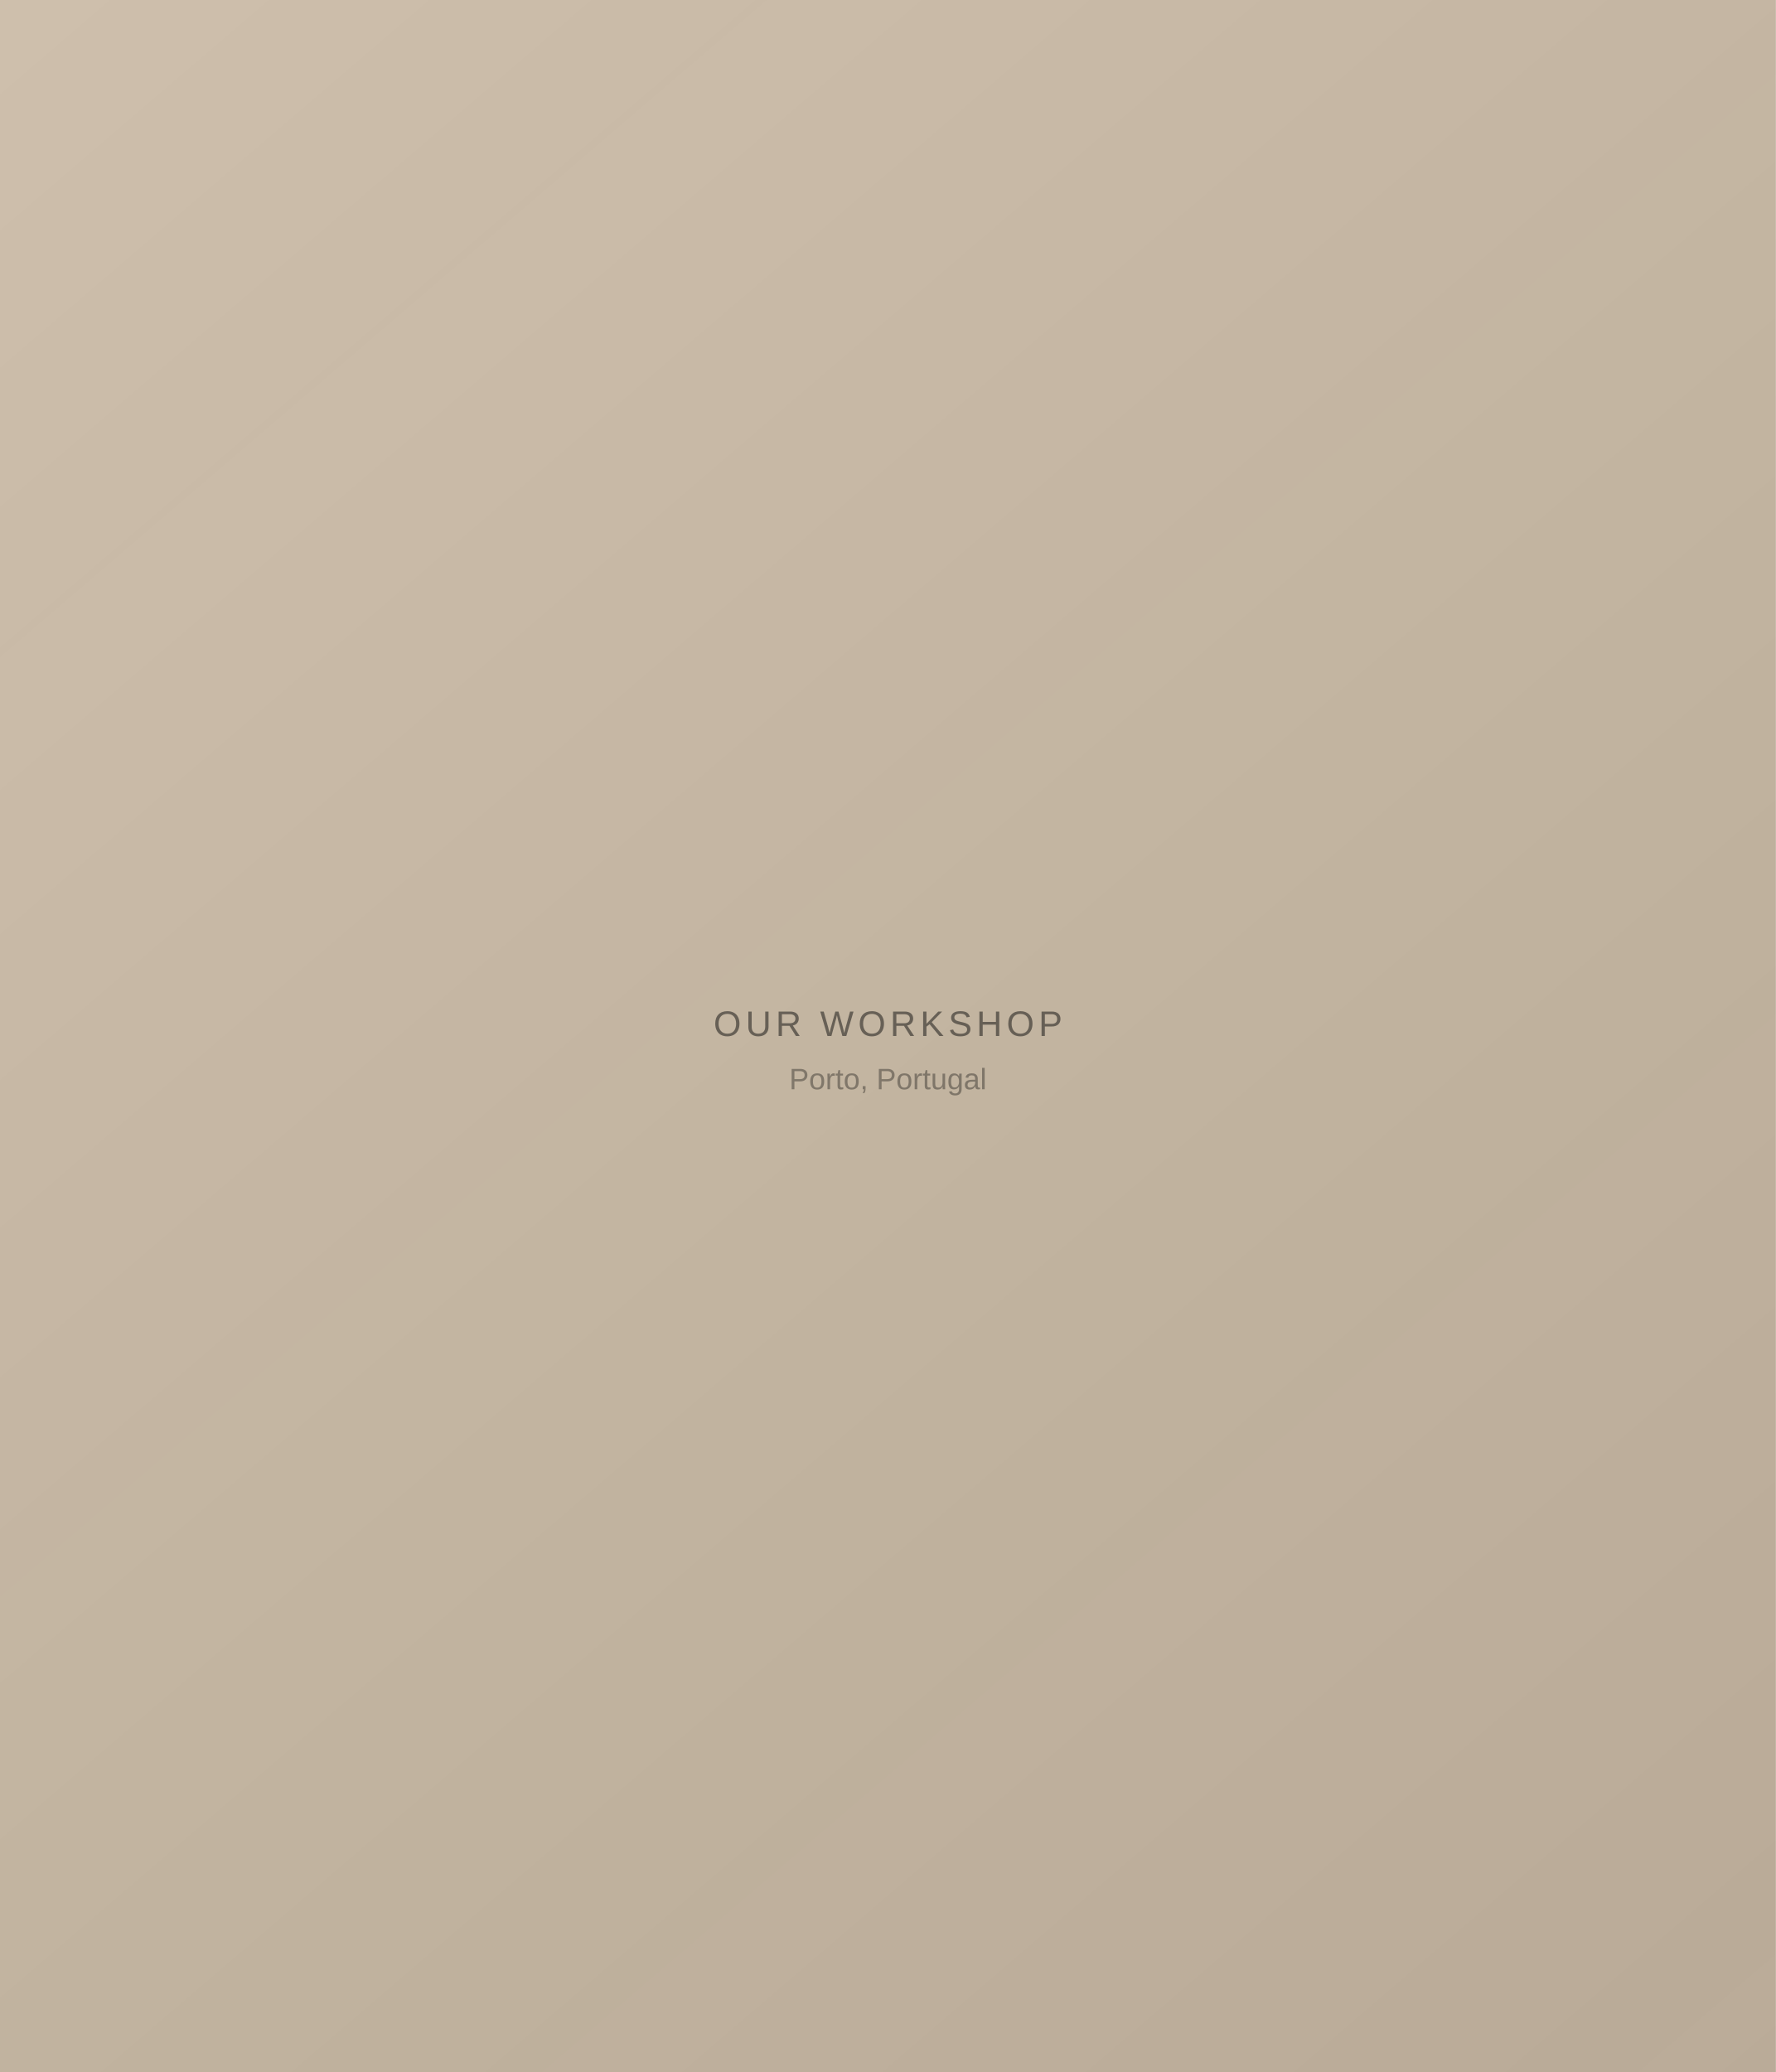
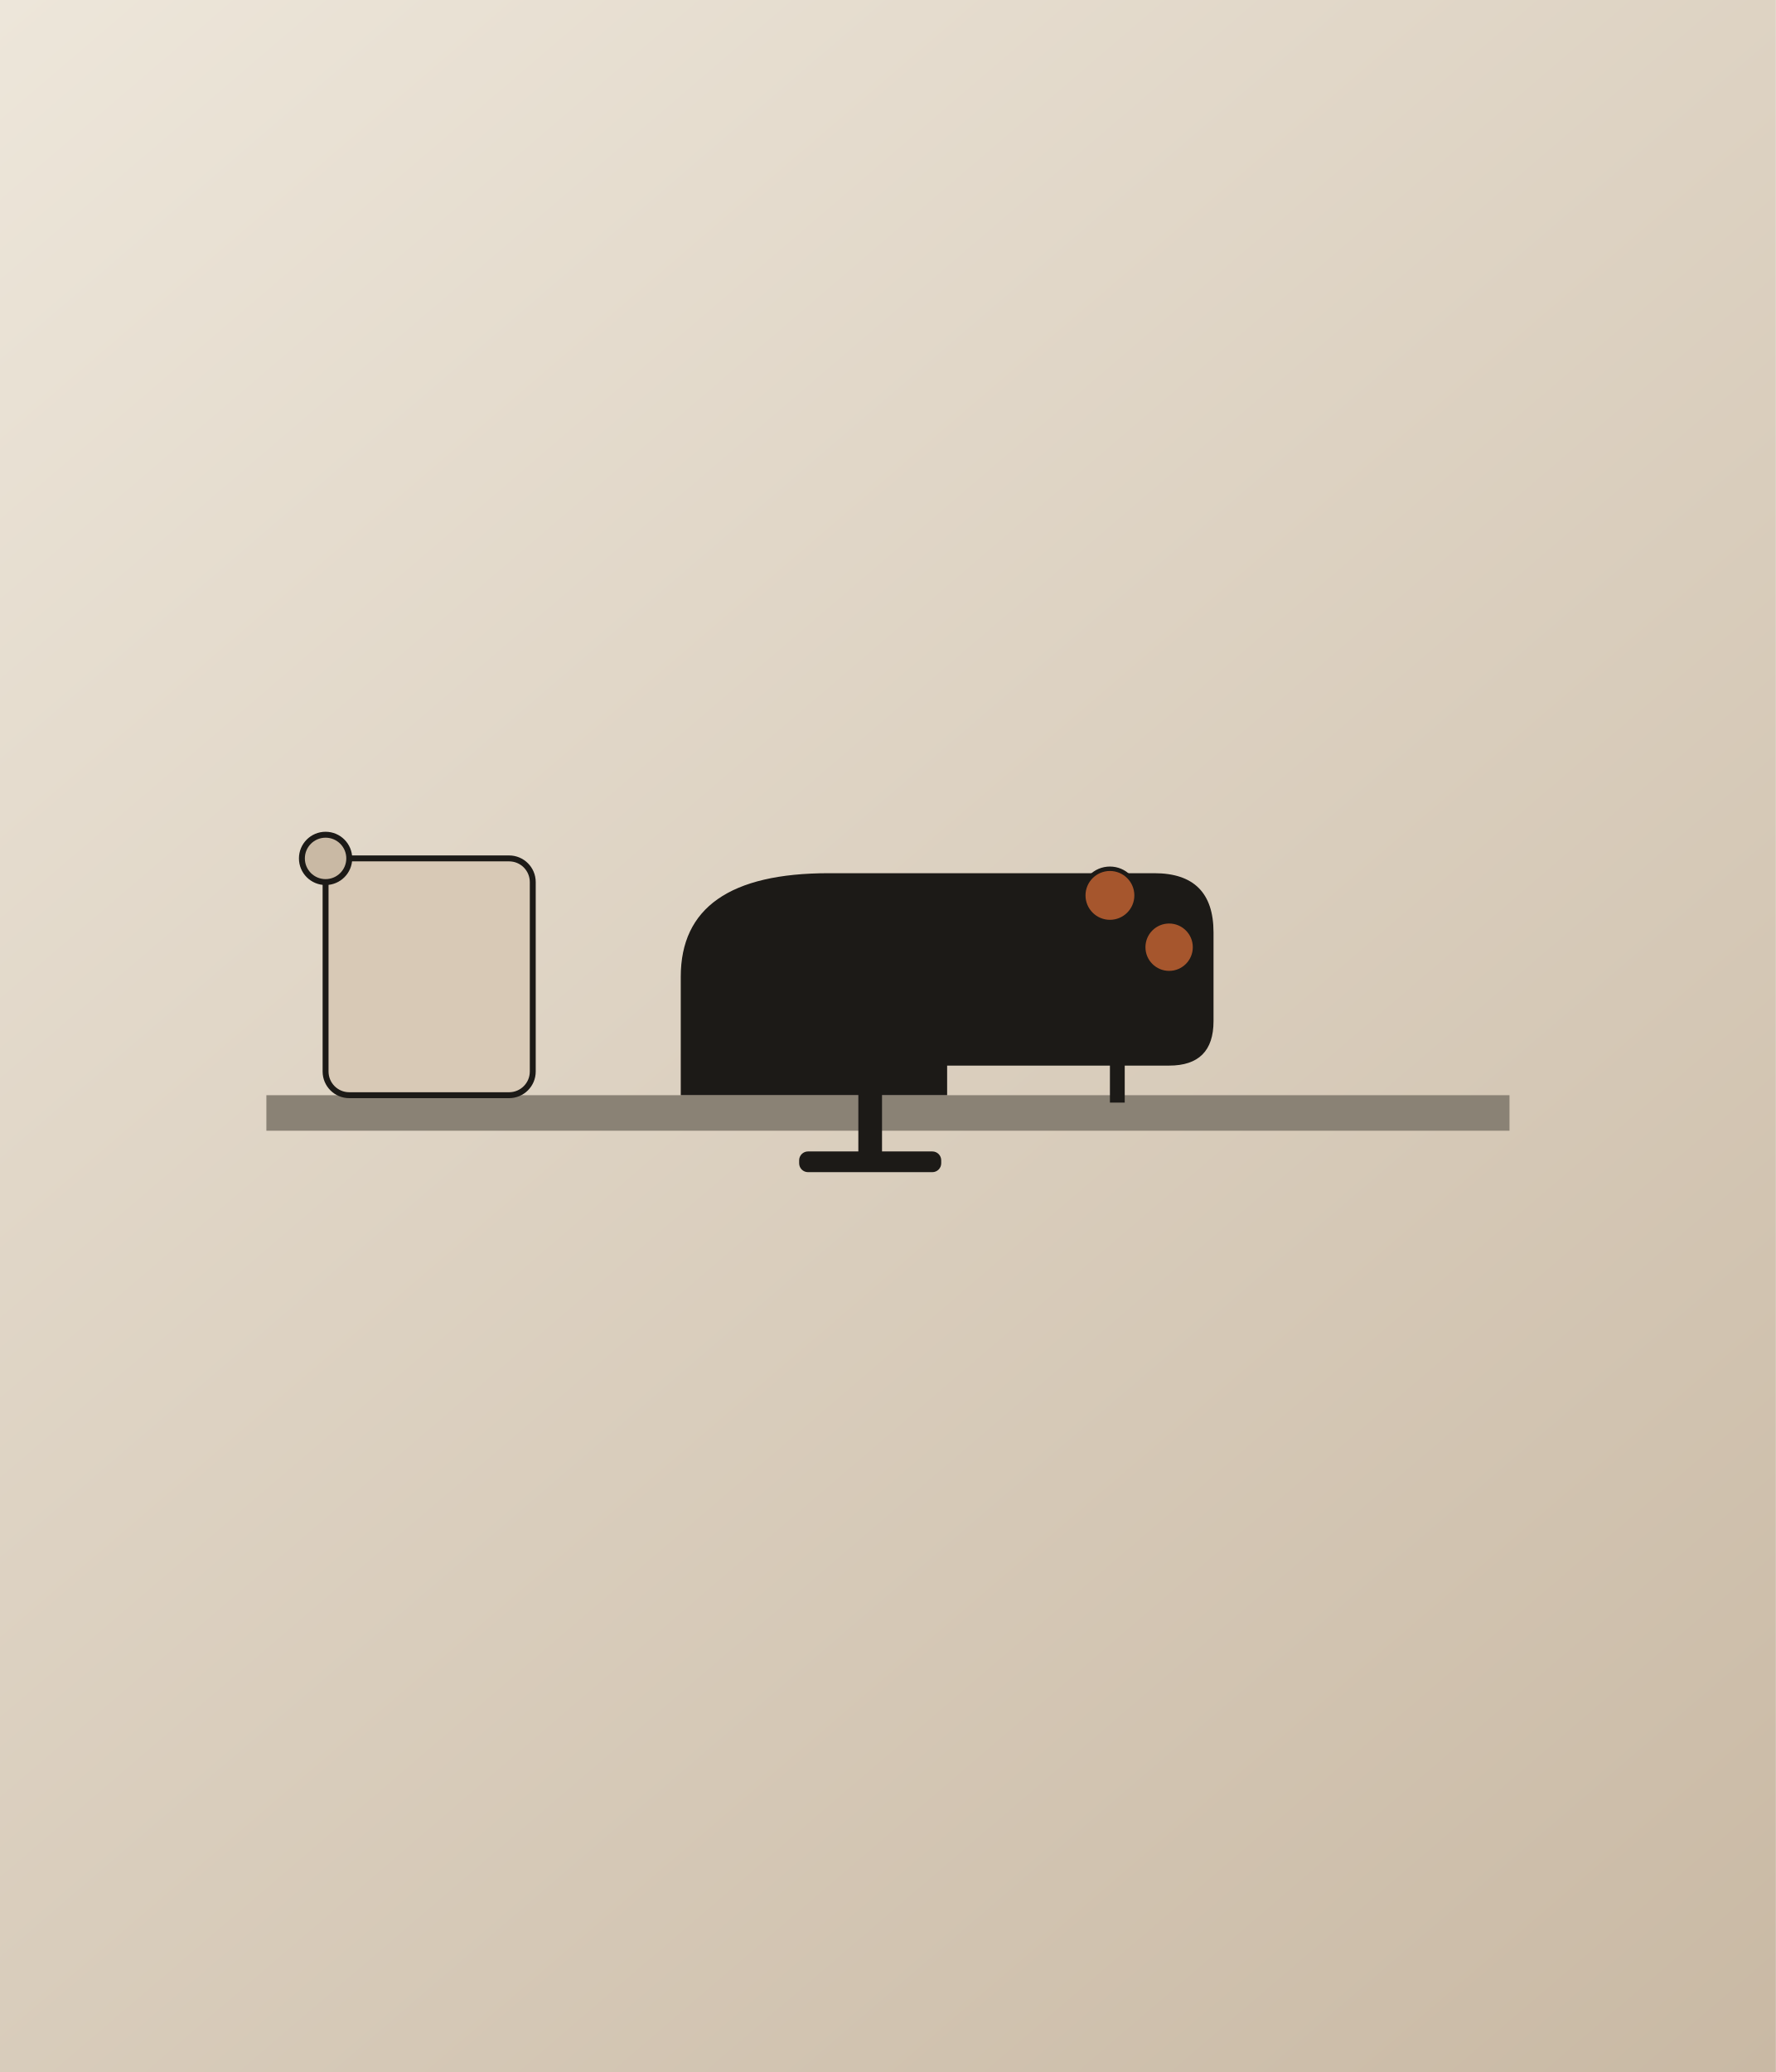
<svg xmlns="http://www.w3.org/2000/svg" viewBox="0 0 1200 1400">
-   <rect width="1200" height="1400" fill="#C9B9A4" />
-   <rect width="1200" height="1400" fill="url(#aboutGrad)" opacity="0.5" />
  <defs>
-     <linearGradient id="aboutGrad" x1="0" y1="0" x2="1200" y2="1400" gradientUnits="userSpaceOnUse">
-       <stop offset="0" stop-color="#ffffff" stop-opacity="0.18" />
-       <stop offset="1" stop-color="#000000" stop-opacity="0.15" />
+     <linearGradient id="aboutBg" x1="0" y1="0" x2="1200" y2="1400" gradientUnits="userSpaceOnUse">
+       <stop offset="0" stop-color="#EDE6DA" />
+       <stop offset="1" stop-color="#C9B9A4" />
    </linearGradient>
  </defs>
-   <text x="600" y="700" font-family="'Helvetica Neue', Arial, sans-serif" font-size="24" letter-spacing="3" fill="#1C1A17" text-anchor="middle" opacity="0.55">OUR WORKSHOP</text>
-   <text x="600" y="736" font-family="'Helvetica Neue', Arial, sans-serif" font-size="20" fill="#1C1A17" text-anchor="middle" opacity="0.4">Porto, Portugal</text>
+   <rect width="1200" height="1400" fill="url(#aboutBg)" />
+   <g transform="translate(600,700)">
+     <rect x="-420" y="40" width="840" height="24" fill="#8A8275" />
+     <rect x="-380" y="-120" width="140" height="160" rx="16" fill="#D8C9B6" stroke="#1C1A17" stroke-width="4" />
+     <ellipse cx="-380" cy="-120" rx="16" ry="16" fill="#C9B9A4" stroke="#1C1A17" stroke-width="4" />
+     <path d="M -140,40 L -140,-40 Q -140,-110 -40,-110 L 180,-110 Q 220,-110 220,-70 L 220,-10 Q 220,20 190,20 L 40,20 L 40,40 Z" fill="#1C1A17" />
+     <circle cx="190" cy="-60" r="16" fill="#A6562D" />
+     <rect x="-20" y="20" width="16" height="60" fill="#1C1A17" />
+     <rect x="-60" y="78" width="96" height="14" rx="6" fill="#1C1A17" />
+     <rect x="150" y="-10" width="10" height="55" fill="#1C1A17" />
+     <circle cx="150" cy="-95" r="18" fill="#A6562D" stroke="#1C1A17" stroke-width="3" />
+   </g>
</svg>
